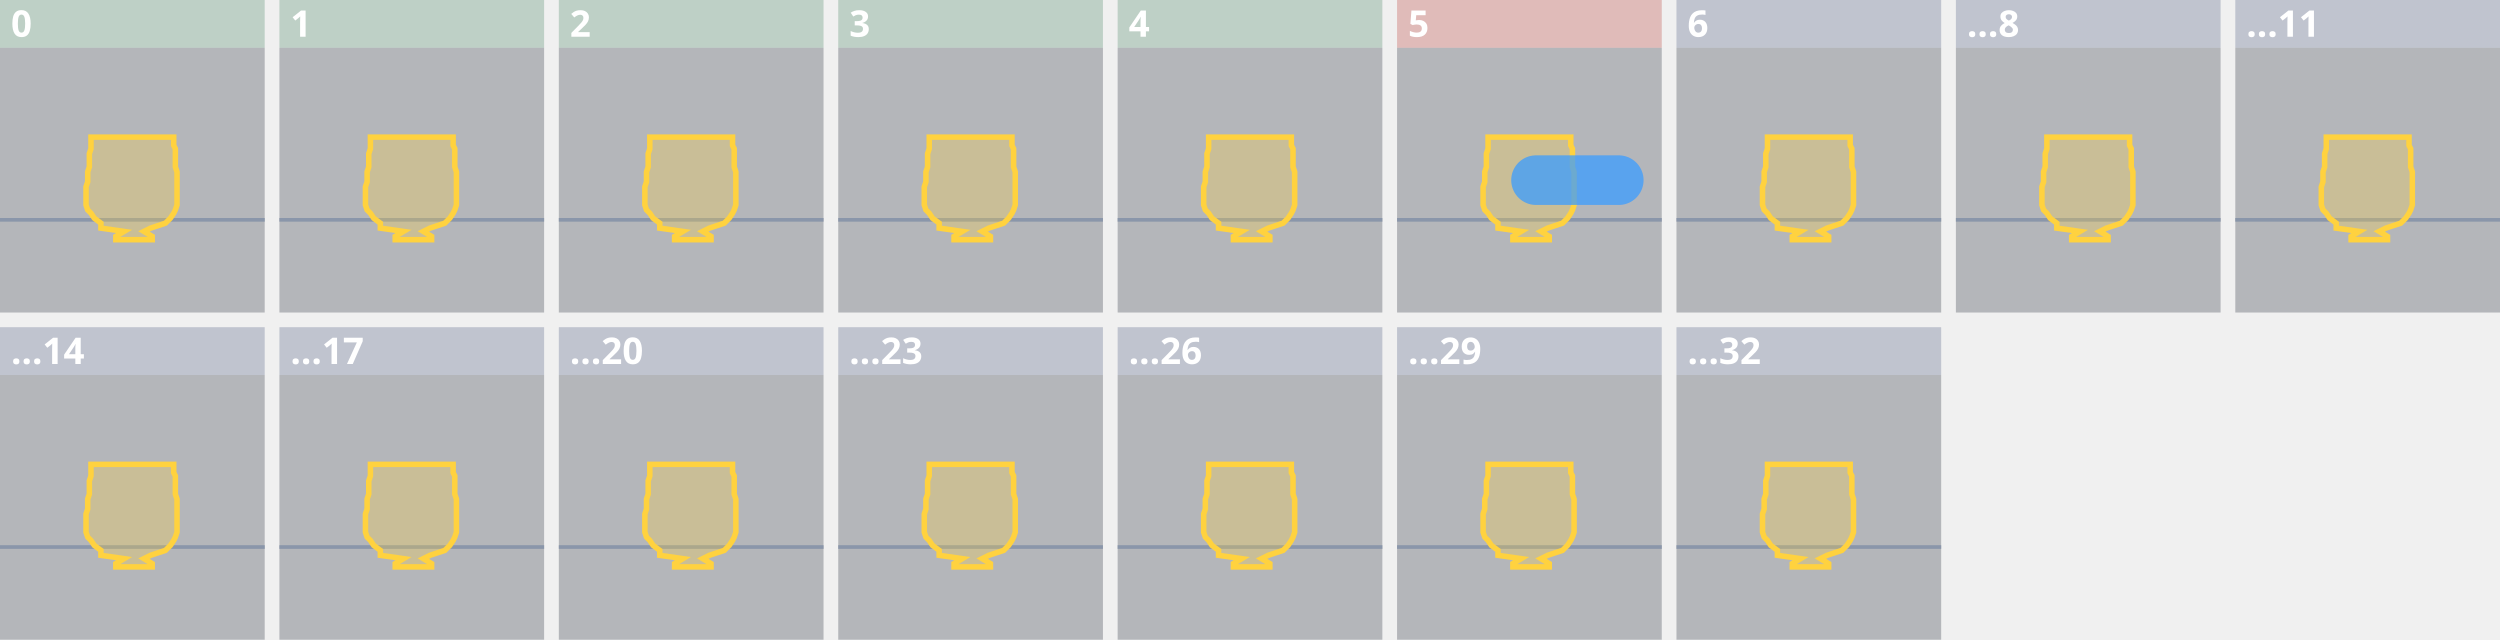
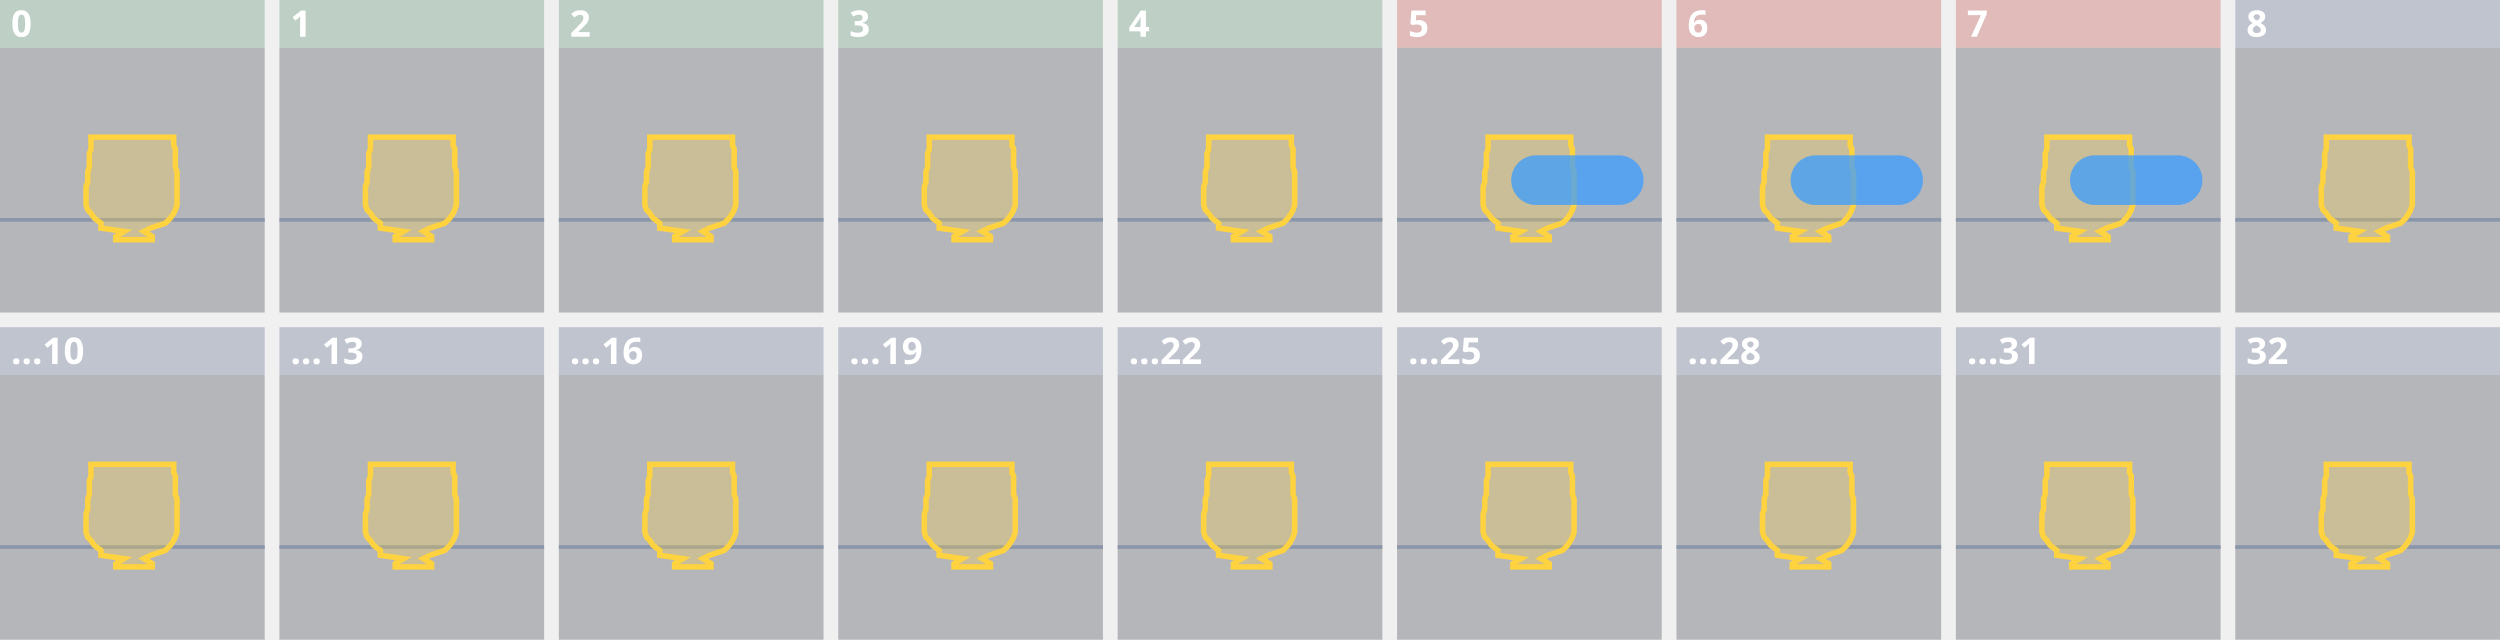
<svg xmlns="http://www.w3.org/2000/svg" viewBox="0 0 680 174" width="680" height="174">
  <style>text{font:bold 10px sans-serif;fill:#ffffff}.k{fill:#1b2230}.g{stroke:#8a96aa;stroke-width:2.22}use{stroke-width:3.33;fill-opacity:.28}.u{stroke:#ffd23f;fill:#ffd23f}.v{stroke:#4ade80;fill:#4ade80;fill-opacity:.6}.a{stroke:#e879f9;fill:#e879f9}.o{stroke:#22d3ee;fill:#22d3ee;fill-opacity:.5}.H{color:#ff4d3d;fill:#ff4d3d;opacity:.7}.G{color:#3b9cff;fill:#3b9cff;opacity:.75}.S{color:#ffa630;fill:#ffa630;opacity:.75}.T{color:#ffa630;fill:none;stroke:#ffa630;stroke-width:4.44;stroke-dasharray:8.9}.P{color:#c49bff;fill:none;stroke:#c49bff;stroke-width:2.22;stroke-dasharray:6.7}</style>
  <defs>
    <path id="b0" d="M25 -26L-25 -26L-25 -24L-25 -21L-25 -19L-26 -16L-26 -13L-26 -10L-26 -8L-27 -5L-27 -2L-27 1L-28 4L-28 6L-28 9L-28 12L-28 15L-27 18L-25 20L-23 23L-19 26L-19 29L-5 31L-10 34L-10 36L12 36L12 34L7 31L11 29L20 26L23 23L25 20L26 18L27 15L27 12L27 9L27 6L27 4L27 1L27 -2L27 -5L26 -8L26 -10L26 -13L26 -16L26 -19L25 -21L25 -24Z" />
    <rect id="K" x="-80" y="-80" width="160" height="160" class="k" />
    <rect id="Ls" width="72" height="13" fill="#3f7d5a" />
    <rect id="La" width="72" height="13" fill="#b8332b" />
    <rect id="Le" width="72" height="13" fill="#46557a" />
  </defs>
  <use href="#Ls" x="0" y="0" />
  <text x="3" y="10">0</text>
  <svg x="0" y="13" width="72" height="72" viewBox="-80 -80 160 160">
    <use href="#K" />
    <line x1="-80" y1="24" x2="80" y2="24" class="g" />
    <use href="#b0" class="u" />
  </svg>
  <use href="#Ls" x="76" y="0" />
  <text x="79" y="10">1</text>
  <svg x="76" y="13" width="72" height="72" viewBox="-80 -80 160 160">
    <use href="#K" />
    <line x1="-80" y1="24" x2="80" y2="24" class="g" />
    <use href="#b0" class="u" />
  </svg>
  <use href="#Ls" x="152" y="0" />
  <text x="155" y="10">2</text>
  <svg x="152" y="13" width="72" height="72" viewBox="-80 -80 160 160">
    <use href="#K" />
    <line x1="-80" y1="24" x2="80" y2="24" class="g" />
    <use href="#b0" class="u" />
  </svg>
  <use href="#Ls" x="228" y="0" />
  <text x="231" y="10">3</text>
  <svg x="228" y="13" width="72" height="72" viewBox="-80 -80 160 160">
    <use href="#K" />
    <line x1="-80" y1="24" x2="80" y2="24" class="g" />
    <use href="#b0" class="u" />
  </svg>
  <use href="#Ls" x="304" y="0" />
  <text x="307" y="10">4</text>
  <svg x="304" y="13" width="72" height="72" viewBox="-80 -80 160 160">
    <use href="#K" />
    <line x1="-80" y1="24" x2="80" y2="24" class="g" />
    <use href="#b0" class="u" />
  </svg>
  <use href="#La" x="380" y="0" />
  <text x="383" y="10">5</text>
  <svg x="380" y="13" width="72" height="72" viewBox="-80 -80 160 160">
    <use href="#K" />
    <line x1="-80" y1="24" x2="80" y2="24" class="g" />
    <use href="#b0" class="u" />
    <g class="G">
      <line x1="4" y1="0" x2="54" y2="0" stroke="currentColor" stroke-width="30" stroke-linecap="round" />
    </g>
  </svg>
-   <use href="#Le" x="456" y="0" />
+   <use href="#La" x="456" y="0" />
  <text x="459" y="10">6</text>
  <svg x="456" y="13" width="72" height="72" viewBox="-80 -80 160 160">
    <use href="#K" />
    <line x1="-80" y1="24" x2="80" y2="24" class="g" />
    <use href="#b0" class="u" />
+     <g class="G">
+       <line x1="4" y1="0" x2="54" y2="0" stroke="currentColor" stroke-width="30" stroke-linecap="round" />
+     </g>
  </svg>
-   <use href="#Le" x="532" y="0" />
-   <text x="535" y="10">…8</text>
+   <use href="#La" x="532" y="0" />
+   <text x="535" y="10">7</text>
  <svg x="532" y="13" width="72" height="72" viewBox="-80 -80 160 160">
    <use href="#K" />
    <line x1="-80" y1="24" x2="80" y2="24" class="g" />
    <use href="#b0" class="u" />
+     <g class="G">
+       <line x1="4" y1="0" x2="54" y2="0" stroke="currentColor" stroke-width="30" stroke-linecap="round" />
+     </g>
  </svg>
  <use href="#Le" x="608" y="0" />
-   <text x="611" y="10">…11</text>
+   <text x="611" y="10">8</text>
  <svg x="608" y="13" width="72" height="72" viewBox="-80 -80 160 160">
    <use href="#K" />
    <line x1="-80" y1="24" x2="80" y2="24" class="g" />
    <use href="#b0" class="u" />
  </svg>
  <use href="#Le" x="0" y="89" />
-   <text x="3" y="99">…14</text>
+   <text x="3" y="99">…10</text>
  <svg x="0" y="102" width="72" height="72" viewBox="-80 -80 160 160">
    <use href="#K" />
    <line x1="-80" y1="24" x2="80" y2="24" class="g" />
    <use href="#b0" class="u" />
  </svg>
  <use href="#Le" x="76" y="89" />
-   <text x="79" y="99">…17</text>
+   <text x="79" y="99">…13</text>
  <svg x="76" y="102" width="72" height="72" viewBox="-80 -80 160 160">
    <use href="#K" />
    <line x1="-80" y1="24" x2="80" y2="24" class="g" />
    <use href="#b0" class="u" />
  </svg>
  <use href="#Le" x="152" y="89" />
-   <text x="155" y="99">…20</text>
+   <text x="155" y="99">…16</text>
  <svg x="152" y="102" width="72" height="72" viewBox="-80 -80 160 160">
    <use href="#K" />
    <line x1="-80" y1="24" x2="80" y2="24" class="g" />
    <use href="#b0" class="u" />
  </svg>
  <use href="#Le" x="228" y="89" />
-   <text x="231" y="99">…23</text>
+   <text x="231" y="99">…19</text>
  <svg x="228" y="102" width="72" height="72" viewBox="-80 -80 160 160">
    <use href="#K" />
    <line x1="-80" y1="24" x2="80" y2="24" class="g" />
    <use href="#b0" class="u" />
  </svg>
  <use href="#Le" x="304" y="89" />
-   <text x="307" y="99">…26</text>
+   <text x="307" y="99">…22</text>
  <svg x="304" y="102" width="72" height="72" viewBox="-80 -80 160 160">
    <use href="#K" />
    <line x1="-80" y1="24" x2="80" y2="24" class="g" />
    <use href="#b0" class="u" />
  </svg>
  <use href="#Le" x="380" y="89" />
-   <text x="383" y="99">…29</text>
+   <text x="383" y="99">…25</text>
  <svg x="380" y="102" width="72" height="72" viewBox="-80 -80 160 160">
    <use href="#K" />
    <line x1="-80" y1="24" x2="80" y2="24" class="g" />
    <use href="#b0" class="u" />
  </svg>
  <use href="#Le" x="456" y="89" />
-   <text x="459" y="99">…32</text>
+   <text x="459" y="99">…28</text>
  <svg x="456" y="102" width="72" height="72" viewBox="-80 -80 160 160">
    <use href="#K" />
    <line x1="-80" y1="24" x2="80" y2="24" class="g" />
    <use href="#b0" class="u" />
  </svg>
+   <use href="#Le" x="532" y="89" />
+   <text x="535" y="99">…31</text>
+   <svg x="532" y="102" width="72" height="72" viewBox="-80 -80 160 160">
+     <use href="#K" />
+     <line x1="-80" y1="24" x2="80" y2="24" class="g" />
+     <use href="#b0" class="u" />
+   </svg>
+   <use href="#Le" x="608" y="89" />
+   <text x="611" y="99">32</text>
+   <svg x="608" y="102" width="72" height="72" viewBox="-80 -80 160 160">
+     <use href="#K" />
+     <line x1="-80" y1="24" x2="80" y2="24" class="g" />
+     <use href="#b0" class="u" />
+   </svg>
</svg>
